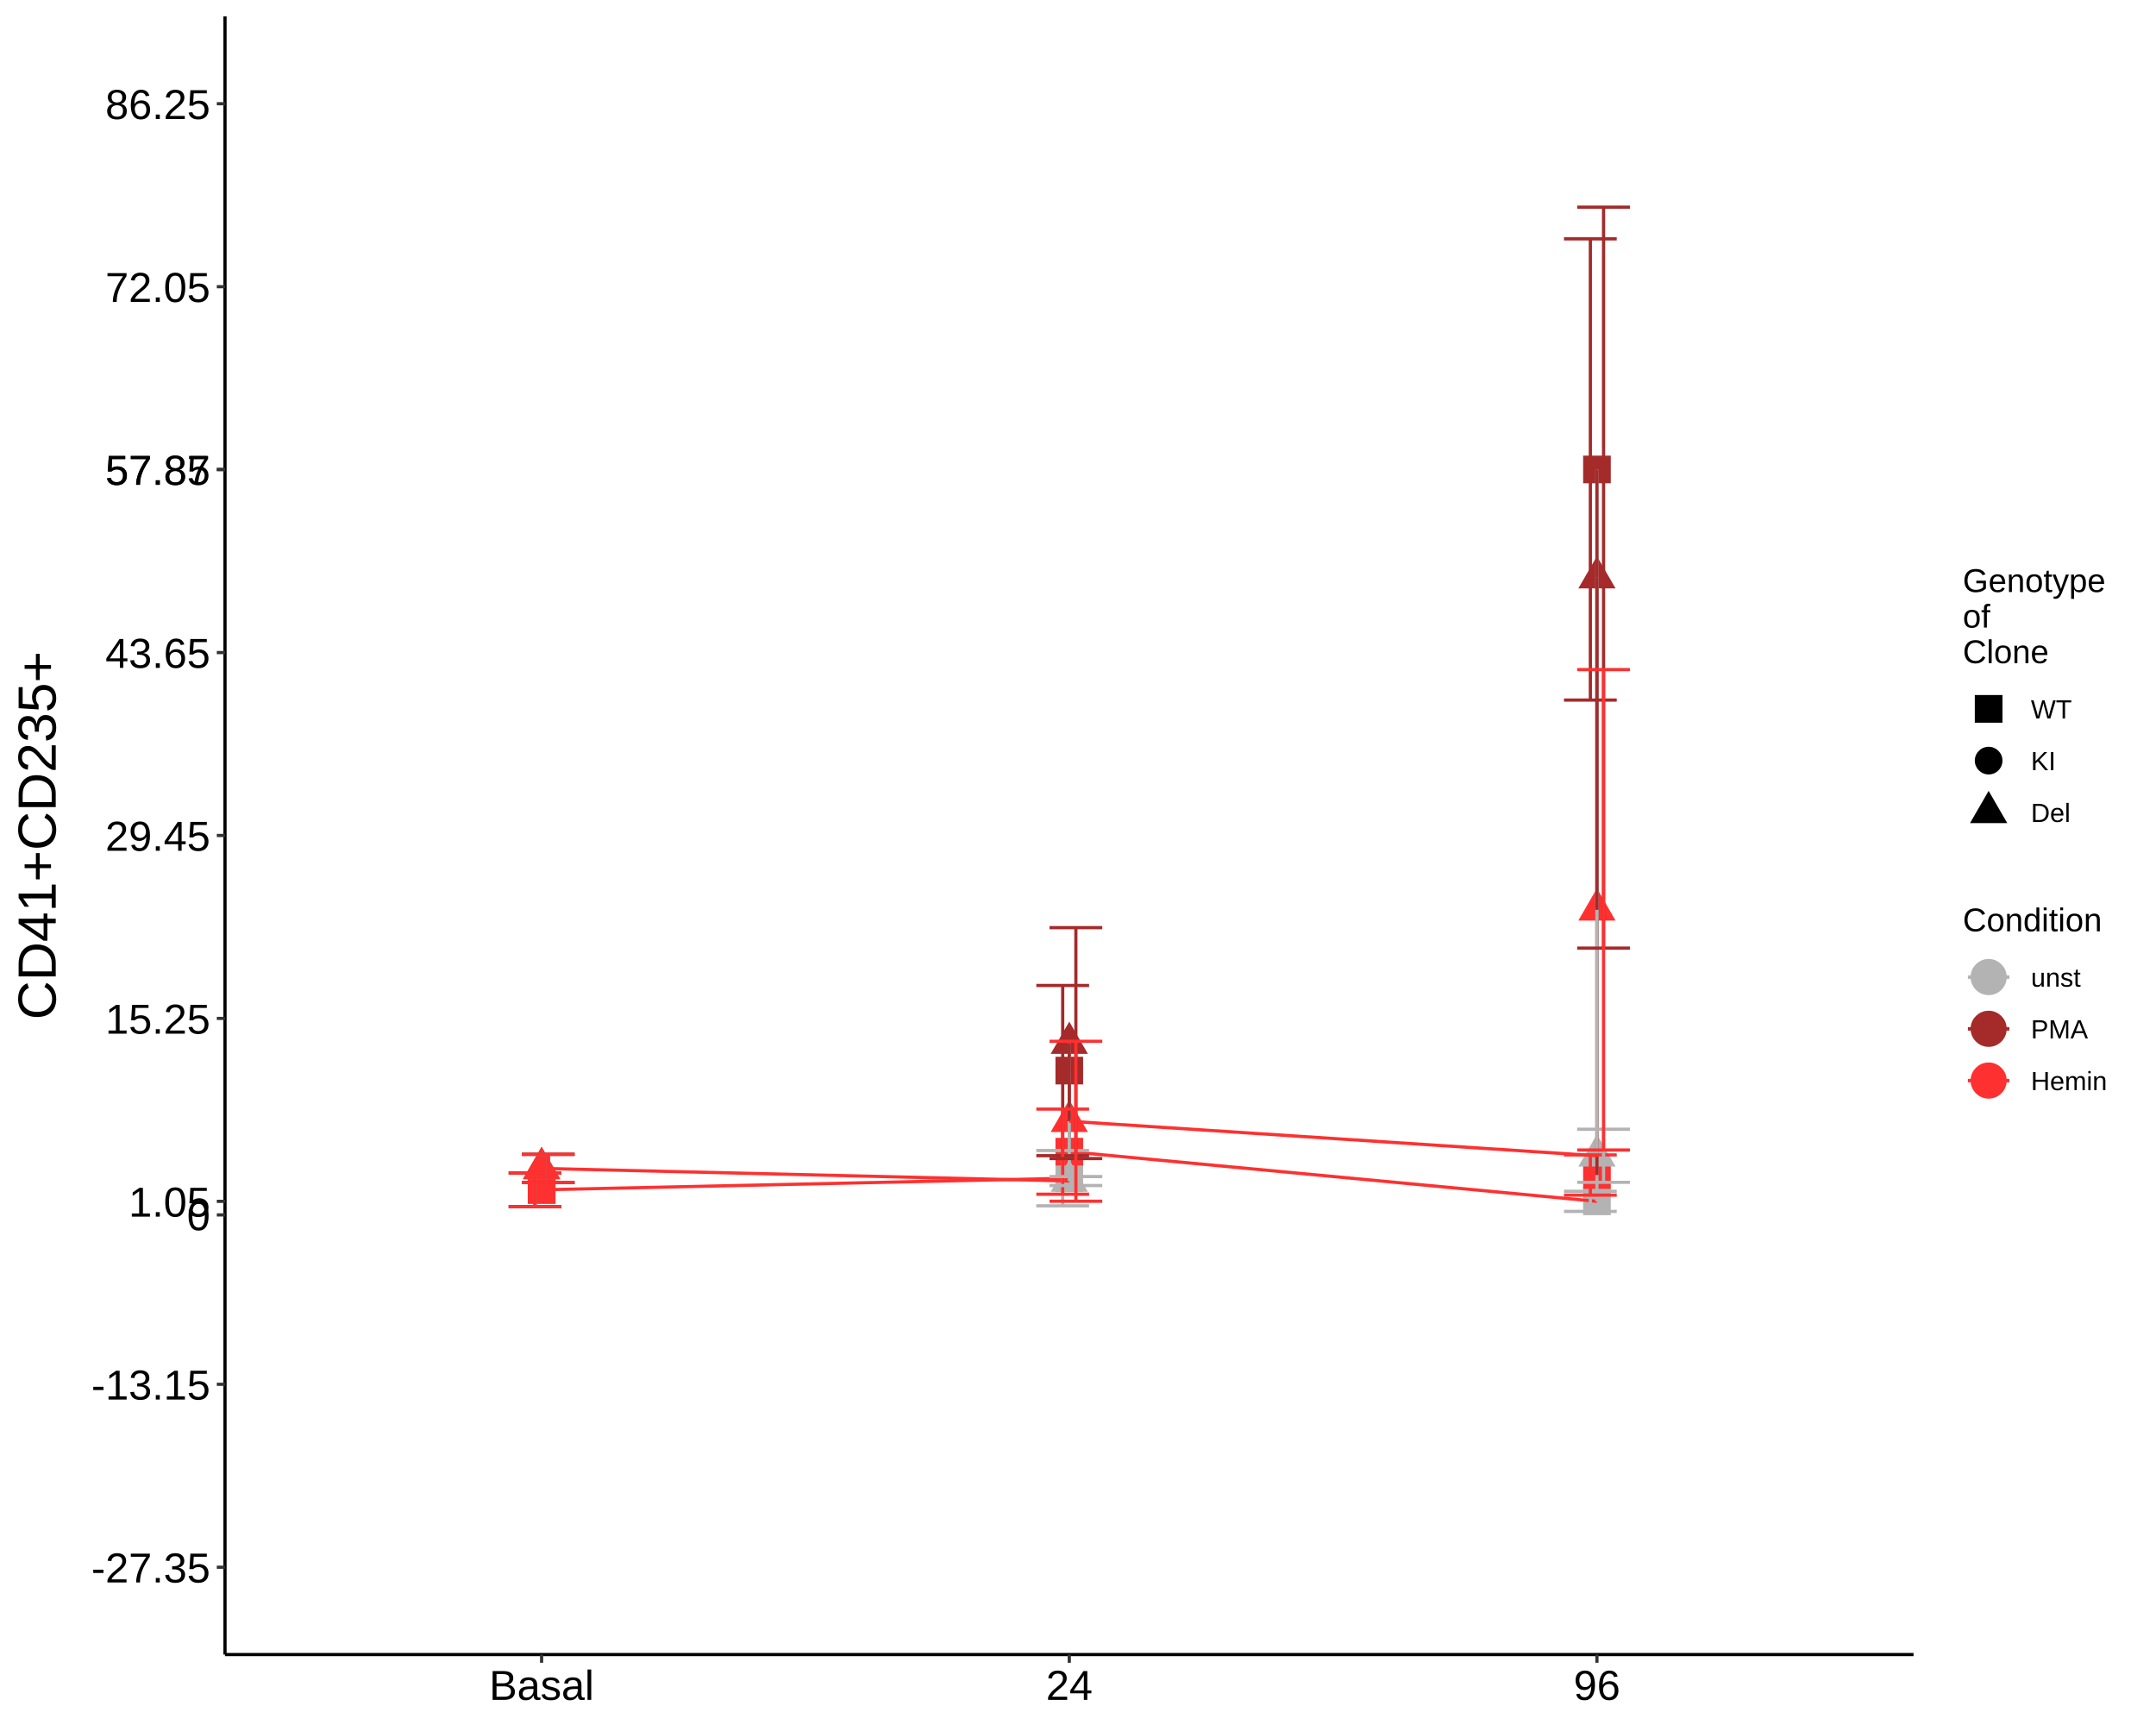
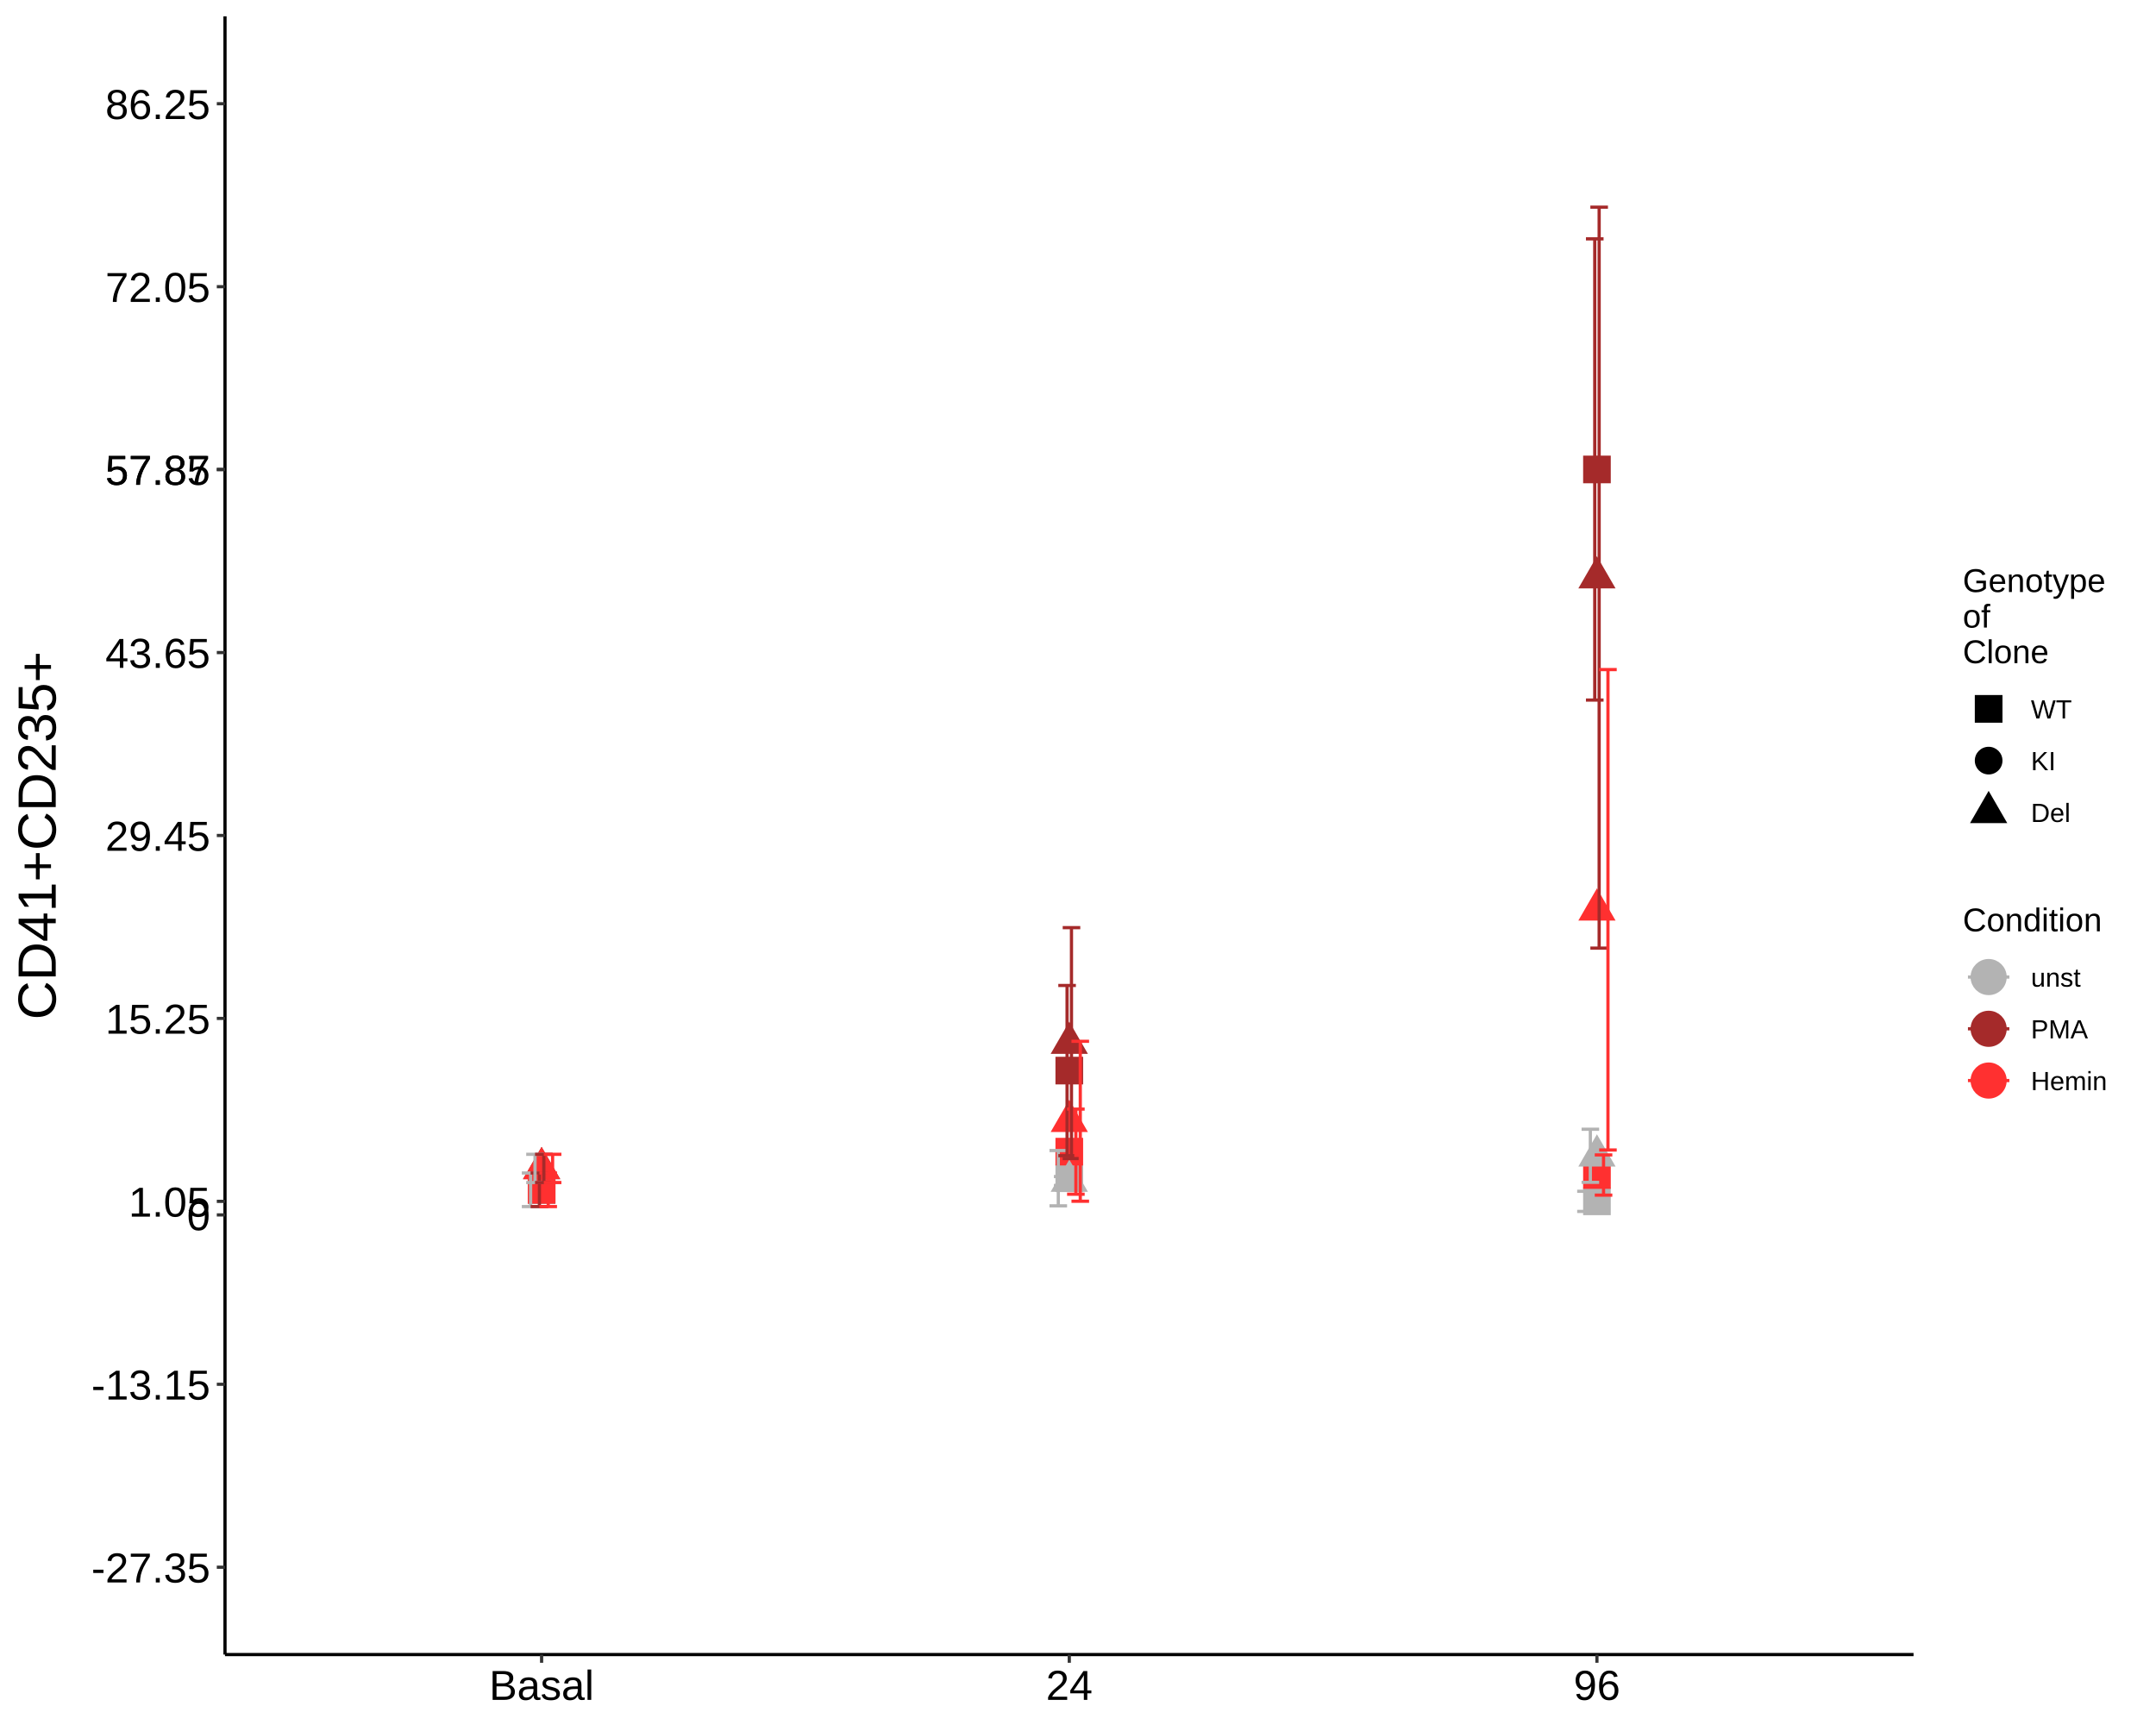
<svg xmlns="http://www.w3.org/2000/svg" class="svglite" width="720.00pt" height="576.00pt" viewBox="0 0 720.00 576.00">
  <defs>
    <style type="text/css">
    .svglite line, .svglite polyline, .svglite polygon, .svglite path, .svglite rect, .svglite circle {
      fill: none;
      stroke: #000000;
      stroke-linecap: round;
      stroke-linejoin: round;
      stroke-miterlimit: 10.00;
    }
  </style>
  </defs>
  <rect width="100%" height="100%" style="stroke: none; fill: #FFFFFF;" />
  <defs>
    <clipPath id="cpMC4wMHw3MjAuMDB8MC4wMHw1NzYuMDA=">
      <rect x="0.00" y="0.00" width="720.00" height="576.00" />
    </clipPath>
  </defs>
  <g clip-path="url(#cpMC4wMHw3MjAuMDB8MC4wMHw1NzYuMDA=)">
    <rect x="0" y="0.00" width="720.00" height="576.00" style="stroke-width: 1.07; stroke: #FFFFFF; fill: #FFFFFF;" />
  </g>
  <defs>
    <clipPath id="cpNzUuMTR8NjM5LjAzfDUuNDh8NTUyLjQ4">
      <rect x="75.14" y="5.48" width="563.89" height="547.00" />
    </clipPath>
  </defs>
  <g clip-path="url(#cpNzUuMTR8NjM5LjAzfDUuNDh8NTUyLjQ4)">
    <rect x="75.14" y="5.48" width="563.89" height="547.00" style="stroke-width: 1.07; stroke: none; fill: #FFFFFF;" />
    <polygon points="176.25,401.90 185.49,401.90 185.49,392.66 176.25,392.66 " style="stroke-width: 2.83; stroke: none; fill: #B3B3B3;" />
    <polygon points="352.47,398.04 361.71,398.04 361.71,388.80 352.47,388.80 " style="stroke-width: 2.83; stroke: none; fill: #B3B3B3;" />
    <polygon points="528.69,405.76 537.92,405.76 537.92,396.53 528.69,396.53 " style="stroke-width: 2.83; stroke: none; fill: #B3B3B3;" />
    <polygon points="176.25,401.90 185.49,401.90 185.49,392.66 176.25,392.66 " style="stroke-width: 2.83; stroke: none; fill: #A52A2A;" />
    <polygon points="352.47,362.10 361.71,362.10 361.71,352.87 352.47,352.87 " style="stroke-width: 2.83; stroke: none; fill: #A52A2A;" />
    <polygon points="528.69,161.37 537.92,161.37 537.92,152.14 528.69,152.14 " style="stroke-width: 2.83; stroke: none; fill: #A52A2A;" />
    <polygon points="176.25,401.90 185.49,401.90 185.49,392.66 176.25,392.66 " style="stroke-width: 2.83; stroke: none; fill: #FF3030;" />
    <polygon points="352.47,389.17 361.71,389.17 361.71,379.94 352.47,379.94 " style="stroke-width: 2.83; stroke: none; fill: #FF3030;" />
    <polygon points="528.69,396.97 537.92,396.97 537.92,387.74 528.69,387.74 " style="stroke-width: 2.83; stroke: none; fill: #FF3030;" />
    <polygon points="180.87,382.97 187.09,393.74 174.65,393.74 " style="stroke-width: 2.83; stroke: none; fill: #B3B3B3;" />
    <polygon points="357.09,387.18 363.31,397.95 350.87,397.95 " style="stroke-width: 2.83; stroke: none; fill: #B3B3B3;" />
    <polygon points="533.30,378.75 539.52,389.52 527.09,389.52 " style="stroke-width: 2.83; stroke: none; fill: #B3B3B3;" />
    <polygon points="180.87,382.97 187.09,393.74 174.65,393.74 " style="stroke-width: 2.83; stroke: none; fill: #A52A2A;" />
    <polygon points="357.09,341.13 363.31,351.90 350.87,351.90 " style="stroke-width: 2.83; stroke: none; fill: #A52A2A;" />
    <polygon points="533.30,185.71 539.52,196.48 527.09,196.48 " style="stroke-width: 2.83; stroke: none; fill: #A52A2A;" />
    <polygon points="180.87,382.97 187.09,393.74 174.65,393.74 " style="stroke-width: 2.83; stroke: none; fill: #FF3030;" />
    <polygon points="357.09,367.22 363.31,377.99 350.87,377.99 " style="stroke-width: 2.83; stroke: none; fill: #FF3030;" />
    <polygon points="533.30,296.62 539.52,307.39 527.09,307.39 " style="stroke-width: 2.83; stroke: none; fill: #FF3030;" />
-     <line x1="180.87" y1="397.28" x2="180.87" y2="397.28" style="stroke-width: 1.07; stroke: #B3B3B3; stroke-linecap: butt;" />
-     <line x1="180.87" y1="397.28" x2="180.87" y2="397.28" style="stroke-width: 1.07; stroke: #A52A2A; stroke-linecap: butt;" />
-     <line x1="180.87" y1="397.28" x2="357.09" y2="393.42" style="stroke-width: 1.07; stroke: #FF3030; stroke-linecap: butt;" />
-     <line x1="357.09" y1="393.42" x2="357.09" y2="357.48" style="stroke-width: 1.07; stroke: #B3B3B3; stroke-linecap: butt;" />
-     <line x1="357.09" y1="357.48" x2="357.09" y2="384.56" style="stroke-width: 1.07; stroke: #A52A2A; stroke-linecap: butt;" />
-     <line x1="357.09" y1="384.56" x2="533.30" y2="401.15" style="stroke-width: 1.07; stroke: #FF3030; stroke-linecap: butt;" />
-     <line x1="533.30" y1="401.15" x2="533.30" y2="156.75" style="stroke-width: 1.07; stroke: #B3B3B3; stroke-linecap: butt;" />
-     <line x1="533.30" y1="156.75" x2="533.30" y2="392.36" style="stroke-width: 1.07; stroke: #A52A2A; stroke-linecap: butt;" />
-     <line x1="180.87" y1="390.15" x2="180.87" y2="390.15" style="stroke-width: 1.07; stroke: #B3B3B3; stroke-linecap: butt;" />
-     <line x1="180.87" y1="390.15" x2="180.87" y2="390.15" style="stroke-width: 1.07; stroke: #A52A2A; stroke-linecap: butt;" />
-     <line x1="180.87" y1="390.15" x2="357.09" y2="394.36" style="stroke-width: 1.07; stroke: #FF3030; stroke-linecap: butt;" />
-     <line x1="357.09" y1="394.36" x2="357.09" y2="348.31" style="stroke-width: 1.07; stroke: #B3B3B3; stroke-linecap: butt;" />
-     <line x1="357.09" y1="348.31" x2="357.09" y2="374.40" style="stroke-width: 1.07; stroke: #A52A2A; stroke-linecap: butt;" />
-     <line x1="357.09" y1="374.40" x2="533.30" y2="385.93" style="stroke-width: 1.07; stroke: #FF3030; stroke-linecap: butt;" />
-     <line x1="533.30" y1="385.93" x2="533.30" y2="192.89" style="stroke-width: 1.07; stroke: #B3B3B3; stroke-linecap: butt;" />
-     <line x1="533.30" y1="192.89" x2="533.30" y2="303.80" style="stroke-width: 1.07; stroke: #A52A2A; stroke-linecap: butt;" />
-     <polyline points="169.86,391.68 187.48,391.68 " style="stroke-width: 1.07; stroke: #B3B3B3; stroke-linecap: butt;" />
-     <polyline points="178.67,391.68 178.67,402.89 " style="stroke-width: 1.07; stroke: #B3B3B3; stroke-linecap: butt;" />
-     <polyline points="169.86,402.89 187.48,402.89 " style="stroke-width: 1.07; stroke: #B3B3B3; stroke-linecap: butt;" />
-     <polyline points="346.08,384.18 363.70,384.18 " style="stroke-width: 1.07; stroke: #B3B3B3; stroke-linecap: butt;" />
-     <polyline points="354.89,384.18 354.89,402.65 " style="stroke-width: 1.07; stroke: #B3B3B3; stroke-linecap: butt;" />
-     <polyline points="346.08,402.65 363.70,402.65 " style="stroke-width: 1.07; stroke: #B3B3B3; stroke-linecap: butt;" />
-     <polyline points="522.29,397.79 539.91,397.79 " style="stroke-width: 1.07; stroke: #B3B3B3; stroke-linecap: butt;" />
-     <polyline points="531.10,397.79 531.10,404.50 " style="stroke-width: 1.07; stroke: #B3B3B3; stroke-linecap: butt;" />
-     <polyline points="522.29,404.50 539.91,404.50 " style="stroke-width: 1.07; stroke: #B3B3B3; stroke-linecap: butt;" />
-     <polyline points="169.86,391.68 187.48,391.68 " style="stroke-width: 1.07; stroke: #A52A2A; stroke-linecap: butt;" />
-     <polyline points="178.67,391.68 178.67,402.89 " style="stroke-width: 1.07; stroke: #A52A2A; stroke-linecap: butt;" />
-     <polyline points="169.86,402.89 187.48,402.89 " style="stroke-width: 1.07; stroke: #A52A2A; stroke-linecap: butt;" />
-     <polyline points="346.08,329.06 363.70,329.06 " style="stroke-width: 1.07; stroke: #A52A2A; stroke-linecap: butt;" />
-     <polyline points="354.89,329.06 354.89,385.90 " style="stroke-width: 1.07; stroke: #A52A2A; stroke-linecap: butt;" />
-     <polyline points="346.08,385.90 363.70,385.90 " style="stroke-width: 1.07; stroke: #A52A2A; stroke-linecap: butt;" />
-     <polyline points="522.29,79.75 539.91,79.75 " style="stroke-width: 1.07; stroke: #A52A2A; stroke-linecap: butt;" />
-     <polyline points="531.10,79.75 531.10,233.76 " style="stroke-width: 1.07; stroke: #A52A2A; stroke-linecap: butt;" />
-     <polyline points="522.29,233.76 539.91,233.76 " style="stroke-width: 1.07; stroke: #A52A2A; stroke-linecap: butt;" />
-     <polyline points="169.86,391.68 187.48,391.68 " style="stroke-width: 1.07; stroke: #FF3030; stroke-linecap: butt;" />
-     <polyline points="178.67,391.68 178.67,402.89 " style="stroke-width: 1.07; stroke: #FF3030; stroke-linecap: butt;" />
-     <polyline points="169.86,402.89 187.48,402.89 " style="stroke-width: 1.07; stroke: #FF3030; stroke-linecap: butt;" />
-     <polyline points="346.08,370.34 363.70,370.34 " style="stroke-width: 1.07; stroke: #FF3030; stroke-linecap: butt;" />
-     <polyline points="354.89,370.34 354.89,398.77 " style="stroke-width: 1.07; stroke: #FF3030; stroke-linecap: butt;" />
-     <polyline points="346.08,398.77 363.70,398.77 " style="stroke-width: 1.07; stroke: #FF3030; stroke-linecap: butt;" />
-     <polyline points="522.29,385.64 539.91,385.64 " style="stroke-width: 1.07; stroke: #FF3030; stroke-linecap: butt;" />
-     <polyline points="531.10,385.64 531.10,399.07 " style="stroke-width: 1.07; stroke: #FF3030; stroke-linecap: butt;" />
-     <polyline points="522.29,399.07 539.91,399.07 " style="stroke-width: 1.07; stroke: #FF3030; stroke-linecap: butt;" />
-     <polyline points="174.26,385.44 191.89,385.44 " style="stroke-width: 1.07; stroke: #B3B3B3; stroke-linecap: butt;" />
-     <polyline points="183.08,385.44 183.08,394.86 " style="stroke-width: 1.07; stroke: #B3B3B3; stroke-linecap: butt;" />
-     <polyline points="174.26,394.86 191.89,394.86 " style="stroke-width: 1.07; stroke: #B3B3B3; stroke-linecap: butt;" />
-     <polyline points="350.48,392.87 368.10,392.87 " style="stroke-width: 1.07; stroke: #B3B3B3; stroke-linecap: butt;" />
-     <polyline points="359.29,392.87 359.29,395.86 " style="stroke-width: 1.07; stroke: #B3B3B3; stroke-linecap: butt;" />
-     <polyline points="350.48,395.86 368.10,395.86 " style="stroke-width: 1.07; stroke: #B3B3B3; stroke-linecap: butt;" />
-     <polyline points="526.70,377.07 544.32,377.07 " style="stroke-width: 1.07; stroke: #B3B3B3; stroke-linecap: butt;" />
-     <polyline points="535.51,377.07 535.51,394.80 " style="stroke-width: 1.07; stroke: #B3B3B3; stroke-linecap: butt;" />
-     <polyline points="526.70,394.80 544.32,394.80 " style="stroke-width: 1.07; stroke: #B3B3B3; stroke-linecap: butt;" />
-     <polyline points="174.26,385.44 191.89,385.44 " style="stroke-width: 1.07; stroke: #A52A2A; stroke-linecap: butt;" />
-     <polyline points="183.08,385.44 183.08,394.86 " style="stroke-width: 1.07; stroke: #A52A2A; stroke-linecap: butt;" />
-     <polyline points="174.26,394.86 191.89,394.86 " style="stroke-width: 1.07; stroke: #A52A2A; stroke-linecap: butt;" />
-     <polyline points="350.48,309.76 368.10,309.76 " style="stroke-width: 1.07; stroke: #A52A2A; stroke-linecap: butt;" />
-     <polyline points="359.29,309.76 359.29,386.86 " style="stroke-width: 1.07; stroke: #A52A2A; stroke-linecap: butt;" />
-     <polyline points="350.48,386.86 368.10,386.86 " style="stroke-width: 1.07; stroke: #A52A2A; stroke-linecap: butt;" />
-     <polyline points="526.70,69.18 544.32,69.18 " style="stroke-width: 1.07; stroke: #A52A2A; stroke-linecap: butt;" />
-     <polyline points="535.51,69.18 535.51,316.59 " style="stroke-width: 1.07; stroke: #A52A2A; stroke-linecap: butt;" />
-     <polyline points="526.70,316.59 544.32,316.59 " style="stroke-width: 1.07; stroke: #A52A2A; stroke-linecap: butt;" />
-     <polyline points="174.26,385.44 191.89,385.44 " style="stroke-width: 1.07; stroke: #FF3030; stroke-linecap: butt;" />
-     <polyline points="183.08,385.44 183.08,394.86 " style="stroke-width: 1.07; stroke: #FF3030; stroke-linecap: butt;" />
-     <polyline points="174.26,394.86 191.89,394.86 " style="stroke-width: 1.07; stroke: #FF3030; stroke-linecap: butt;" />
-     <polyline points="350.48,347.70 368.10,347.70 " style="stroke-width: 1.07; stroke: #FF3030; stroke-linecap: butt;" />
-     <polyline points="359.29,347.70 359.29,401.11 " style="stroke-width: 1.07; stroke: #FF3030; stroke-linecap: butt;" />
-     <polyline points="350.48,401.11 368.10,401.11 " style="stroke-width: 1.07; stroke: #FF3030; stroke-linecap: butt;" />
-     <polyline points="526.70,223.59 544.32,223.59 " style="stroke-width: 1.07; stroke: #FF3030; stroke-linecap: butt;" />
-     <polyline points="535.51,223.59 535.51,384.00 " style="stroke-width: 1.07; stroke: #FF3030; stroke-linecap: butt;" />
-     <polyline points="526.70,384.00 544.32,384.00 " style="stroke-width: 1.07; stroke: #FF3030; stroke-linecap: butt;" />
+     <polyline points="174.26,391.68 180.14,391.68 " style="stroke-width: 1.07; stroke: #B3B3B3; stroke-linecap: butt;" />
+     <polyline points="177.20,391.68 177.20,402.89 " style="stroke-width: 1.07; stroke: #B3B3B3; stroke-linecap: butt;" />
+     <polyline points="174.26,402.89 180.14,402.89 " style="stroke-width: 1.07; stroke: #B3B3B3; stroke-linecap: butt;" />
+     <polyline points="350.48,384.18 356.35,384.18 " style="stroke-width: 1.07; stroke: #B3B3B3; stroke-linecap: butt;" />
+     <polyline points="353.42,384.18 353.42,402.65 " style="stroke-width: 1.07; stroke: #B3B3B3; stroke-linecap: butt;" />
+     <polyline points="350.48,402.65 356.35,402.65 " style="stroke-width: 1.07; stroke: #B3B3B3; stroke-linecap: butt;" />
+     <polyline points="526.70,397.79 532.57,397.79 " style="stroke-width: 1.07; stroke: #B3B3B3; stroke-linecap: butt;" />
+     <polyline points="529.63,397.79 529.63,404.50 " style="stroke-width: 1.07; stroke: #B3B3B3; stroke-linecap: butt;" />
+     <polyline points="526.70,404.50 532.57,404.50 " style="stroke-width: 1.07; stroke: #B3B3B3; stroke-linecap: butt;" />
+     <polyline points="177.20,391.68 183.08,391.68 " style="stroke-width: 1.07; stroke: #A52A2A; stroke-linecap: butt;" />
+     <polyline points="180.14,391.68 180.14,402.89 " style="stroke-width: 1.07; stroke: #A52A2A; stroke-linecap: butt;" />
+     <polyline points="177.20,402.89 183.08,402.89 " style="stroke-width: 1.07; stroke: #A52A2A; stroke-linecap: butt;" />
+     <polyline points="353.42,329.06 359.29,329.06 " style="stroke-width: 1.07; stroke: #A52A2A; stroke-linecap: butt;" />
+     <polyline points="356.35,329.06 356.35,385.90 " style="stroke-width: 1.07; stroke: #A52A2A; stroke-linecap: butt;" />
+     <polyline points="353.42,385.90 359.29,385.90 " style="stroke-width: 1.07; stroke: #A52A2A; stroke-linecap: butt;" />
+     <polyline points="529.63,79.75 535.51,79.75 " style="stroke-width: 1.07; stroke: #A52A2A; stroke-linecap: butt;" />
+     <polyline points="532.57,79.75 532.57,233.76 " style="stroke-width: 1.07; stroke: #A52A2A; stroke-linecap: butt;" />
+     <polyline points="529.63,233.76 535.51,233.76 " style="stroke-width: 1.07; stroke: #A52A2A; stroke-linecap: butt;" />
+     <polyline points="180.14,391.68 186.01,391.68 " style="stroke-width: 1.07; stroke: #FF3030; stroke-linecap: butt;" />
+     <polyline points="183.08,391.68 183.08,402.89 " style="stroke-width: 1.07; stroke: #FF3030; stroke-linecap: butt;" />
+     <polyline points="180.14,402.89 186.01,402.89 " style="stroke-width: 1.07; stroke: #FF3030; stroke-linecap: butt;" />
+     <polyline points="356.35,370.34 362.23,370.34 " style="stroke-width: 1.07; stroke: #FF3030; stroke-linecap: butt;" />
+     <polyline points="359.29,370.34 359.29,398.77 " style="stroke-width: 1.07; stroke: #FF3030; stroke-linecap: butt;" />
+     <polyline points="356.35,398.77 362.23,398.77 " style="stroke-width: 1.07; stroke: #FF3030; stroke-linecap: butt;" />
+     <polyline points="532.57,385.64 538.44,385.64 " style="stroke-width: 1.07; stroke: #FF3030; stroke-linecap: butt;" />
+     <polyline points="535.51,385.64 535.51,399.07 " style="stroke-width: 1.07; stroke: #FF3030; stroke-linecap: butt;" />
+     <polyline points="532.57,399.07 538.44,399.07 " style="stroke-width: 1.07; stroke: #FF3030; stroke-linecap: butt;" />
+     <polyline points="175.73,385.44 181.61,385.44 " style="stroke-width: 1.07; stroke: #B3B3B3; stroke-linecap: butt;" />
+     <polyline points="178.67,385.44 178.67,394.86 " style="stroke-width: 1.07; stroke: #B3B3B3; stroke-linecap: butt;" />
+     <polyline points="175.73,394.86 181.61,394.86 " style="stroke-width: 1.07; stroke: #B3B3B3; stroke-linecap: butt;" />
+     <polyline points="351.95,392.87 357.82,392.87 " style="stroke-width: 1.07; stroke: #B3B3B3; stroke-linecap: butt;" />
+     <polyline points="354.89,392.87 354.89,395.86 " style="stroke-width: 1.07; stroke: #B3B3B3; stroke-linecap: butt;" />
+     <polyline points="351.95,395.86 357.82,395.86 " style="stroke-width: 1.07; stroke: #B3B3B3; stroke-linecap: butt;" />
+     <polyline points="528.17,377.07 534.04,377.07 " style="stroke-width: 1.07; stroke: #B3B3B3; stroke-linecap: butt;" />
+     <polyline points="531.10,377.07 531.10,394.80 " style="stroke-width: 1.07; stroke: #B3B3B3; stroke-linecap: butt;" />
+     <polyline points="528.17,394.80 534.04,394.80 " style="stroke-width: 1.07; stroke: #B3B3B3; stroke-linecap: butt;" />
+     <polyline points="178.67,385.44 184.54,385.44 " style="stroke-width: 1.07; stroke: #A52A2A; stroke-linecap: butt;" />
+     <polyline points="181.61,385.44 181.61,394.86 " style="stroke-width: 1.07; stroke: #A52A2A; stroke-linecap: butt;" />
+     <polyline points="178.67,394.86 184.54,394.86 " style="stroke-width: 1.07; stroke: #A52A2A; stroke-linecap: butt;" />
+     <polyline points="354.89,309.76 360.76,309.76 " style="stroke-width: 1.07; stroke: #A52A2A; stroke-linecap: butt;" />
+     <polyline points="357.82,309.76 357.82,386.86 " style="stroke-width: 1.07; stroke: #A52A2A; stroke-linecap: butt;" />
+     <polyline points="354.89,386.86 360.76,386.86 " style="stroke-width: 1.07; stroke: #A52A2A; stroke-linecap: butt;" />
+     <polyline points="531.10,69.18 536.98,69.18 " style="stroke-width: 1.07; stroke: #A52A2A; stroke-linecap: butt;" />
+     <polyline points="534.04,69.18 534.04,316.59 " style="stroke-width: 1.07; stroke: #A52A2A; stroke-linecap: butt;" />
+     <polyline points="531.10,316.59 536.98,316.59 " style="stroke-width: 1.07; stroke: #A52A2A; stroke-linecap: butt;" />
+     <polyline points="181.61,385.44 187.48,385.44 " style="stroke-width: 1.07; stroke: #FF3030; stroke-linecap: butt;" />
+     <polyline points="184.54,385.44 184.54,394.86 " style="stroke-width: 1.07; stroke: #FF3030; stroke-linecap: butt;" />
+     <polyline points="181.61,394.86 187.48,394.86 " style="stroke-width: 1.07; stroke: #FF3030; stroke-linecap: butt;" />
+     <polyline points="357.82,347.70 363.70,347.70 " style="stroke-width: 1.07; stroke: #FF3030; stroke-linecap: butt;" />
+     <polyline points="360.76,347.70 360.76,401.11 " style="stroke-width: 1.07; stroke: #FF3030; stroke-linecap: butt;" />
+     <polyline points="357.82,401.11 363.70,401.11 " style="stroke-width: 1.07; stroke: #FF3030; stroke-linecap: butt;" />
+     <polyline points="534.04,223.59 539.91,223.59 " style="stroke-width: 1.07; stroke: #FF3030; stroke-linecap: butt;" />
+     <polyline points="536.98,223.59 536.98,384.00 " style="stroke-width: 1.07; stroke: #FF3030; stroke-linecap: butt;" />
+     <polyline points="534.04,384.00 539.91,384.00 " style="stroke-width: 1.07; stroke: #FF3030; stroke-linecap: butt;" />
  </g>
  <g clip-path="url(#cpMC4wMHw3MjAuMDB8MC4wMHw1NzYuMDA=)">
    <polyline points="75.14,552.48 75.14,5.48 " style="stroke-width: 1.07; stroke-linecap: butt;" />
    <text x="70.21" y="528.41" text-anchor="end" style="font-size: 14.00px; font-family: Arimo;" textLength="45.12px" lengthAdjust="spacingAndGlyphs">-27.35</text>
    <text x="70.21" y="467.33" text-anchor="end" style="font-size: 14.00px; font-family: Arimo;" textLength="45.12px" lengthAdjust="spacingAndGlyphs">-13.15</text>
    <text x="70.21" y="410.78" text-anchor="end" style="font-size: 14.00px; font-family: Arimo;" textLength="8.91px" lengthAdjust="spacingAndGlyphs">0</text>
    <text x="70.21" y="406.25" text-anchor="end" style="font-size: 14.00px; font-family: Arimo;" textLength="31.17px" lengthAdjust="spacingAndGlyphs">1.05</text>
    <text x="70.21" y="345.16" text-anchor="end" style="font-size: 14.00px; font-family: Arimo;" textLength="40.08px" lengthAdjust="spacingAndGlyphs">15.25</text>
    <text x="70.21" y="284.08" text-anchor="end" style="font-size: 14.00px; font-family: Arimo;" textLength="40.08px" lengthAdjust="spacingAndGlyphs">29.45</text>
    <text x="70.21" y="223.00" text-anchor="end" style="font-size: 14.00px; font-family: Arimo;" textLength="40.08px" lengthAdjust="spacingAndGlyphs">43.65</text>
    <text x="70.21" y="161.91" text-anchor="end" style="font-size: 14.00px; font-family: Arimo;" textLength="40.08px" lengthAdjust="spacingAndGlyphs">57.85</text>
    <text x="70.21" y="161.86" text-anchor="end" style="font-size: 14.00px; font-family: Arimo;" textLength="40.08px" lengthAdjust="spacingAndGlyphs">57.87</text>
    <text x="70.21" y="100.83" text-anchor="end" style="font-size: 14.00px; font-family: Arimo;" textLength="40.08px" lengthAdjust="spacingAndGlyphs">72.05</text>
    <text x="70.21" y="39.75" text-anchor="end" style="font-size: 14.00px; font-family: Arimo;" textLength="40.08px" lengthAdjust="spacingAndGlyphs">86.25</text>
    <polyline points="72.40,523.31 75.14,523.31 " style="stroke-width: 1.07; stroke: #333333; stroke-linecap: butt;" />
    <polyline points="72.40,462.23 75.14,462.23 " style="stroke-width: 1.07; stroke: #333333; stroke-linecap: butt;" />
    <polyline points="72.40,405.68 75.14,405.68 " style="stroke-width: 1.07; stroke: #333333; stroke-linecap: butt;" />
    <polyline points="72.40,401.15 75.14,401.15 " style="stroke-width: 1.07; stroke: #333333; stroke-linecap: butt;" />
    <polyline points="72.40,340.06 75.14,340.06 " style="stroke-width: 1.07; stroke: #333333; stroke-linecap: butt;" />
    <polyline points="72.40,278.98 75.14,278.98 " style="stroke-width: 1.07; stroke: #333333; stroke-linecap: butt;" />
    <polyline points="72.40,217.90 75.14,217.90 " style="stroke-width: 1.07; stroke: #333333; stroke-linecap: butt;" />
    <polyline points="72.40,156.81 75.14,156.81 " style="stroke-width: 1.07; stroke: #333333; stroke-linecap: butt;" />
    <polyline points="72.40,156.75 75.14,156.75 " style="stroke-width: 1.07; stroke: #333333; stroke-linecap: butt;" />
    <polyline points="72.40,95.73 75.14,95.73 " style="stroke-width: 1.07; stroke: #333333; stroke-linecap: butt;" />
    <polyline points="72.40,34.64 75.14,34.64 " style="stroke-width: 1.07; stroke: #333333; stroke-linecap: butt;" />
    <polyline points="75.14,552.48 639.03,552.48 " style="stroke-width: 1.07; stroke-linecap: butt;" />
    <polyline points="180.87,555.22 180.87,552.48 " style="stroke-width: 1.07; stroke: #333333; stroke-linecap: butt;" />
    <polyline points="357.09,555.22 357.09,552.48 " style="stroke-width: 1.07; stroke: #333333; stroke-linecap: butt;" />
    <polyline points="533.30,555.22 533.30,552.48 " style="stroke-width: 1.07; stroke: #333333; stroke-linecap: butt;" />
    <text x="180.87" y="567.61" text-anchor="middle" style="font-size: 14.00px; font-family: Arimo;" textLength="37.94px" lengthAdjust="spacingAndGlyphs">Basal</text>
    <text x="357.09" y="567.61" text-anchor="middle" style="font-size: 14.00px; font-family: Arimo;" textLength="17.81px" lengthAdjust="spacingAndGlyphs">24</text>
    <text x="533.30" y="567.61" text-anchor="middle" style="font-size: 14.00px; font-family: Arimo;" textLength="17.81px" lengthAdjust="spacingAndGlyphs">96</text>
    <text transform="translate(18.61,278.98) rotate(-90)" text-anchor="middle" style="font-size: 18.00px; font-family: Arimo;" textLength="140.31px" lengthAdjust="spacingAndGlyphs">CD41+CD235+</text>
    <rect x="649.99" y="183.03" width="64.53" height="102.35" style="stroke-width: 1.07; stroke: none; fill: #FFFFFF;" />
    <text x="655.47" y="197.68" style="font-size: 11.00px; font-family: Arimo;" textLength="53.57px" lengthAdjust="spacingAndGlyphs">Genotype</text>
    <text x="655.47" y="209.56" style="font-size: 11.00px; font-family: Arimo;" textLength="10.61px" lengthAdjust="spacingAndGlyphs">of</text>
    <text x="655.47" y="221.44" style="font-size: 11.00px; font-family: Arimo;" textLength="31.21px" lengthAdjust="spacingAndGlyphs">Clone</text>
    <polygon points="659.49,241.32 668.73,241.32 668.73,232.08 659.49,232.08 " style="stroke-width: 2.83; stroke: none; fill: #000000;" />
    <circle cx="664.11" cy="253.98" r="4.62" style="stroke-width: 2.83; stroke: none; fill: #000000;" />
    <polygon points="664.11,264.08 670.33,274.85 657.89,274.85 " style="stroke-width: 2.83; stroke: none; fill: #000000;" />
    <text x="678.23" y="239.91" style="font-size: 8.80px; font-family: Arimo;" textLength="14.07px" lengthAdjust="spacingAndGlyphs">WT</text>
    <text x="678.23" y="257.19" style="font-size: 8.80px; font-family: Arimo;" textLength="8.36px" lengthAdjust="spacingAndGlyphs">KI</text>
    <text x="678.23" y="274.47" style="font-size: 8.80px; font-family: Arimo;" textLength="14.64px" lengthAdjust="spacingAndGlyphs">Del</text>
    <rect x="649.99" y="296.34" width="63.46" height="78.59" style="stroke-width: 1.07; stroke: none; fill: #FFFFFF;" />
    <text x="655.47" y="310.98" style="font-size: 11.00px; font-family: Arimo;" textLength="52.50px" lengthAdjust="spacingAndGlyphs">Condition</text>
    <circle cx="664.11" cy="326.25" r="4.62" style="stroke-width: 2.83; stroke: #B3B3B3; fill: #B3B3B3;" />
    <line x1="657.20" y1="326.25" x2="671.03" y2="326.25" style="stroke-width: 1.07; stroke: #B3B3B3; stroke-linecap: butt;" />
-     <line x1="657.20" y1="326.25" x2="671.03" y2="326.25" style="stroke-width: 1.07; stroke: #B3B3B3; stroke-linecap: butt;" />
    <circle cx="664.11" cy="343.53" r="4.62" style="stroke-width: 2.83; stroke: #A52A2A; fill: #A52A2A;" />
    <line x1="657.20" y1="343.53" x2="671.03" y2="343.53" style="stroke-width: 1.07; stroke: #A52A2A; stroke-linecap: butt;" />
-     <line x1="657.20" y1="343.53" x2="671.03" y2="343.53" style="stroke-width: 1.07; stroke: #A52A2A; stroke-linecap: butt;" />
    <circle cx="664.11" cy="360.81" r="4.62" style="stroke-width: 2.83; stroke: #FF3030; fill: #FF3030;" />
-     <line x1="657.20" y1="360.81" x2="671.03" y2="360.81" style="stroke-width: 1.07; stroke: #FF3030; stroke-linecap: butt;" />
    <line x1="657.20" y1="360.81" x2="671.03" y2="360.81" style="stroke-width: 1.07; stroke: #FF3030; stroke-linecap: butt;" />
    <text x="678.23" y="329.46" style="font-size: 8.80px; font-family: Arimo;" textLength="19.18px" lengthAdjust="spacingAndGlyphs">unst</text>
    <text x="678.23" y="346.74" style="font-size: 8.80px; font-family: Arimo;" textLength="18.91px" lengthAdjust="spacingAndGlyphs">PMA</text>
    <text x="678.23" y="364.02" style="font-size: 8.80px; font-family: Arimo;" textLength="28.62px" lengthAdjust="spacingAndGlyphs">Hemin</text>
  </g>
</svg>
